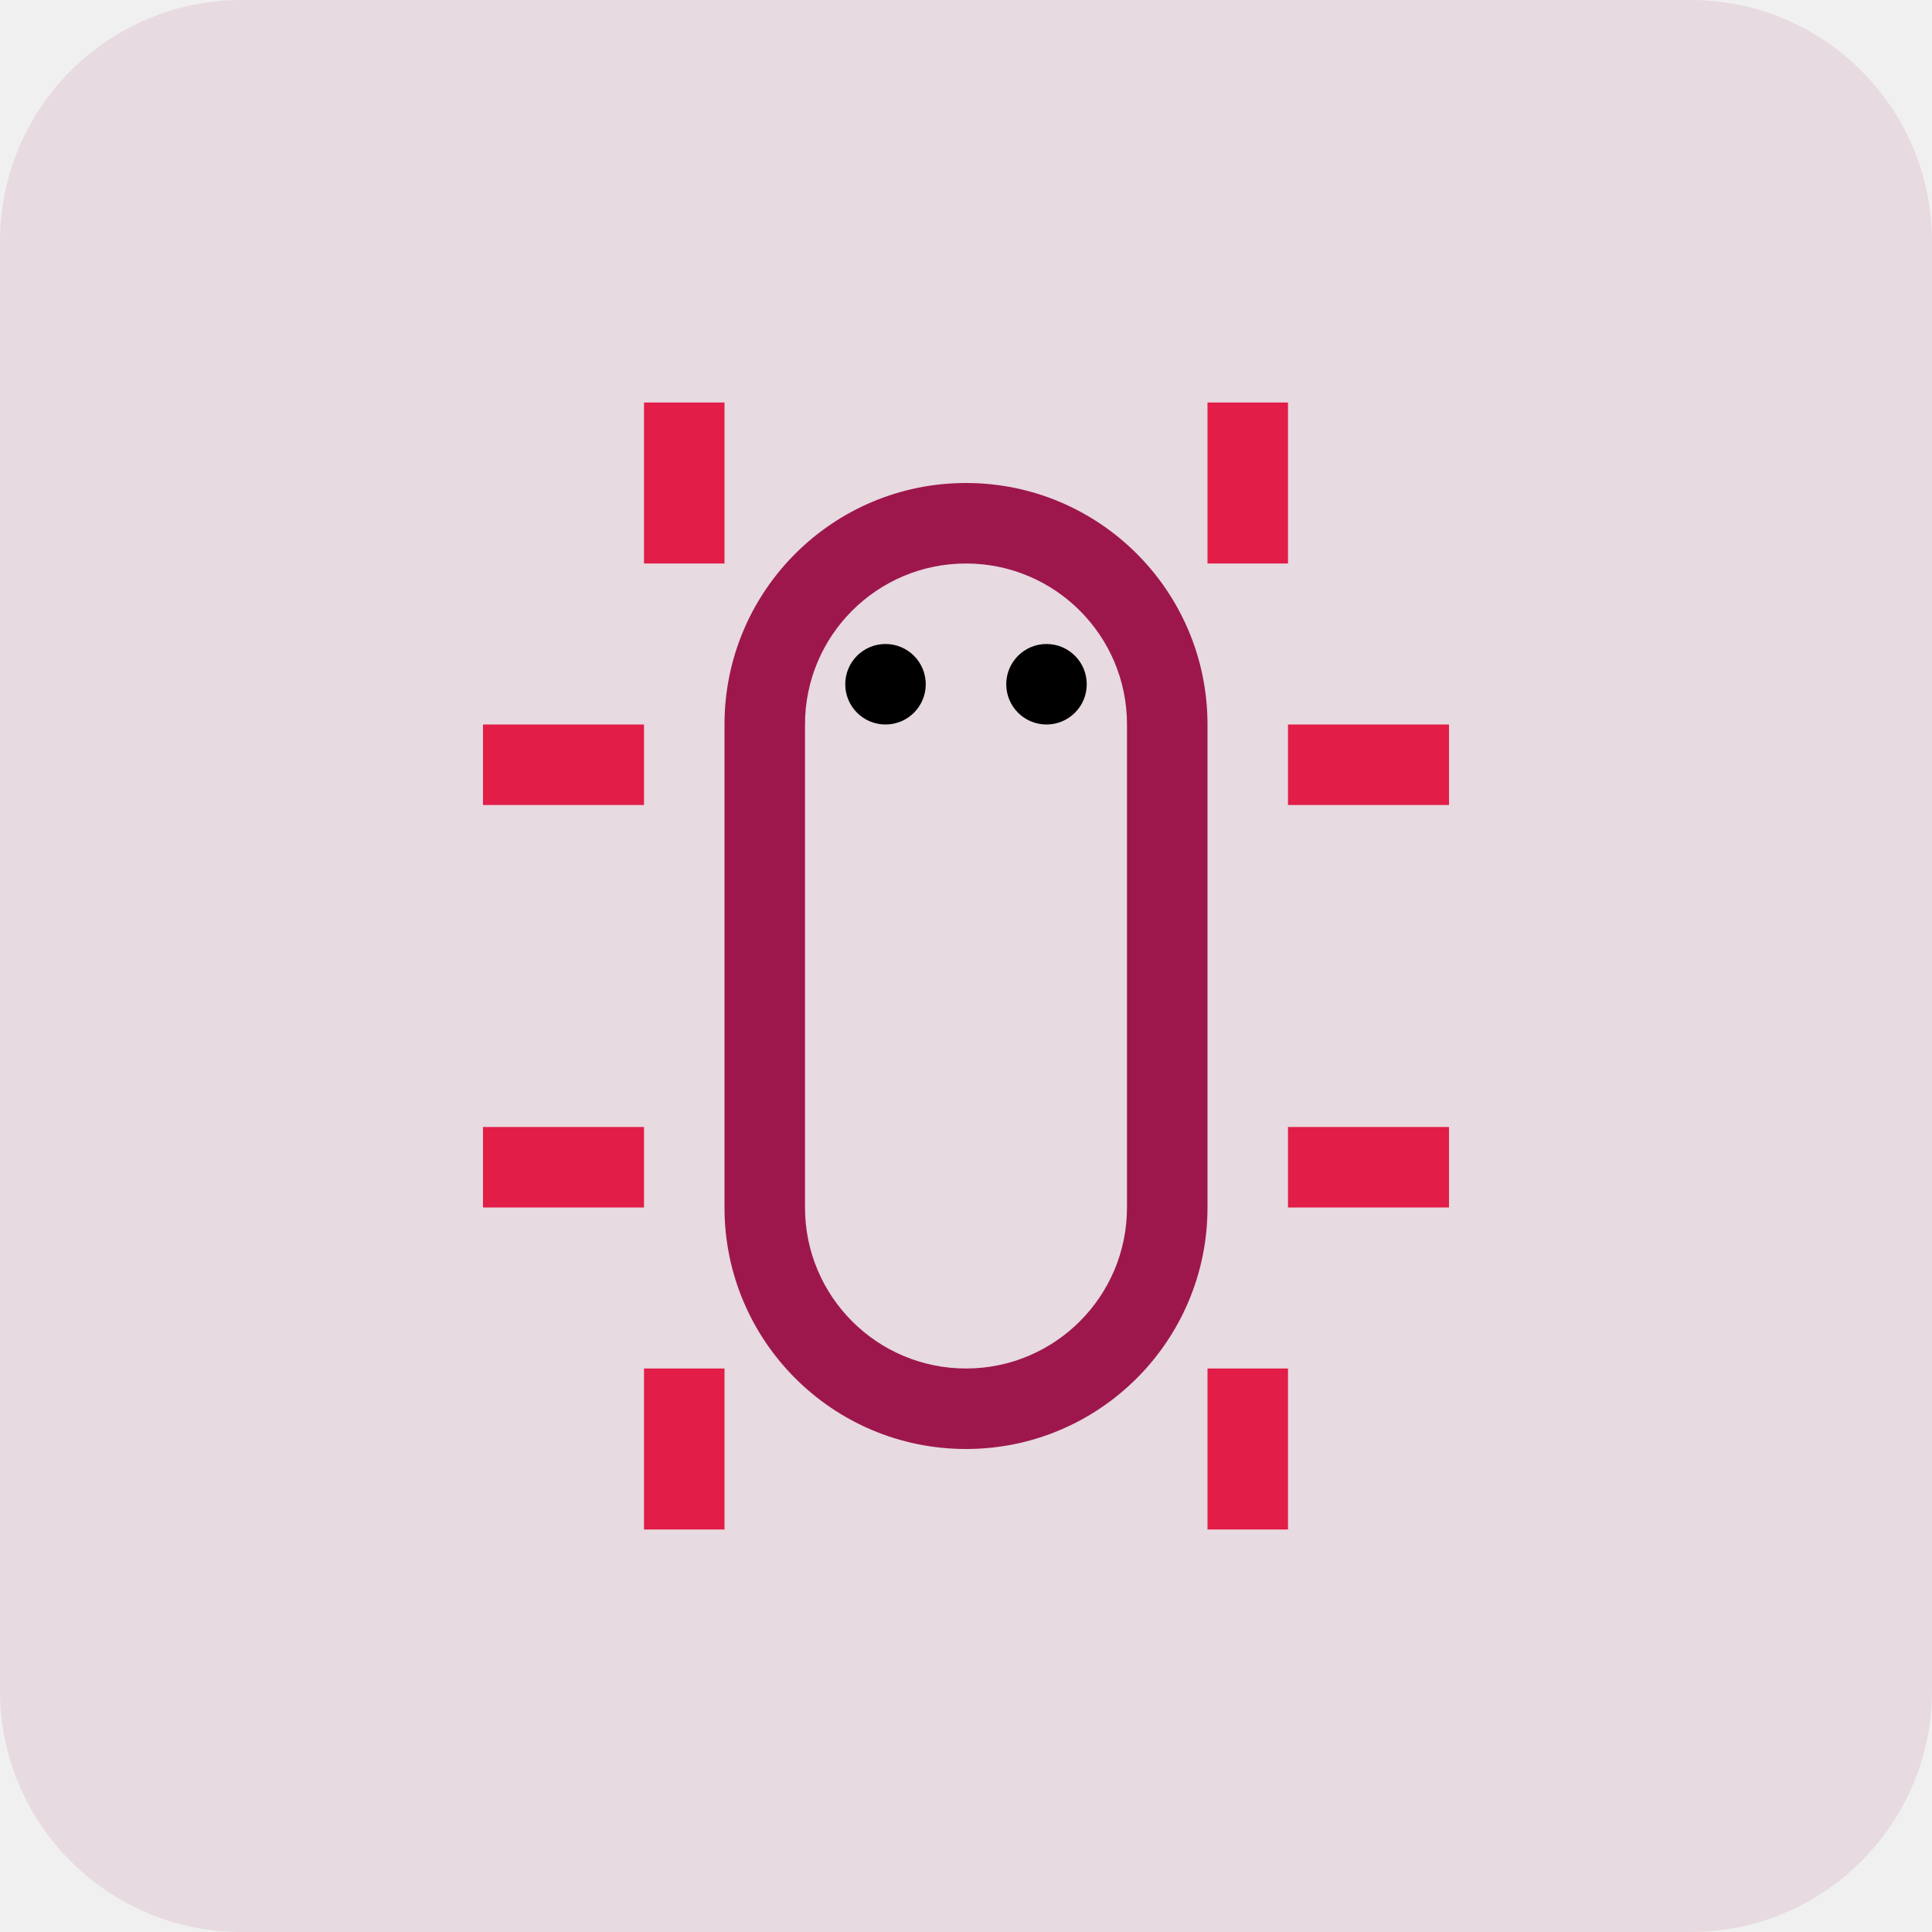
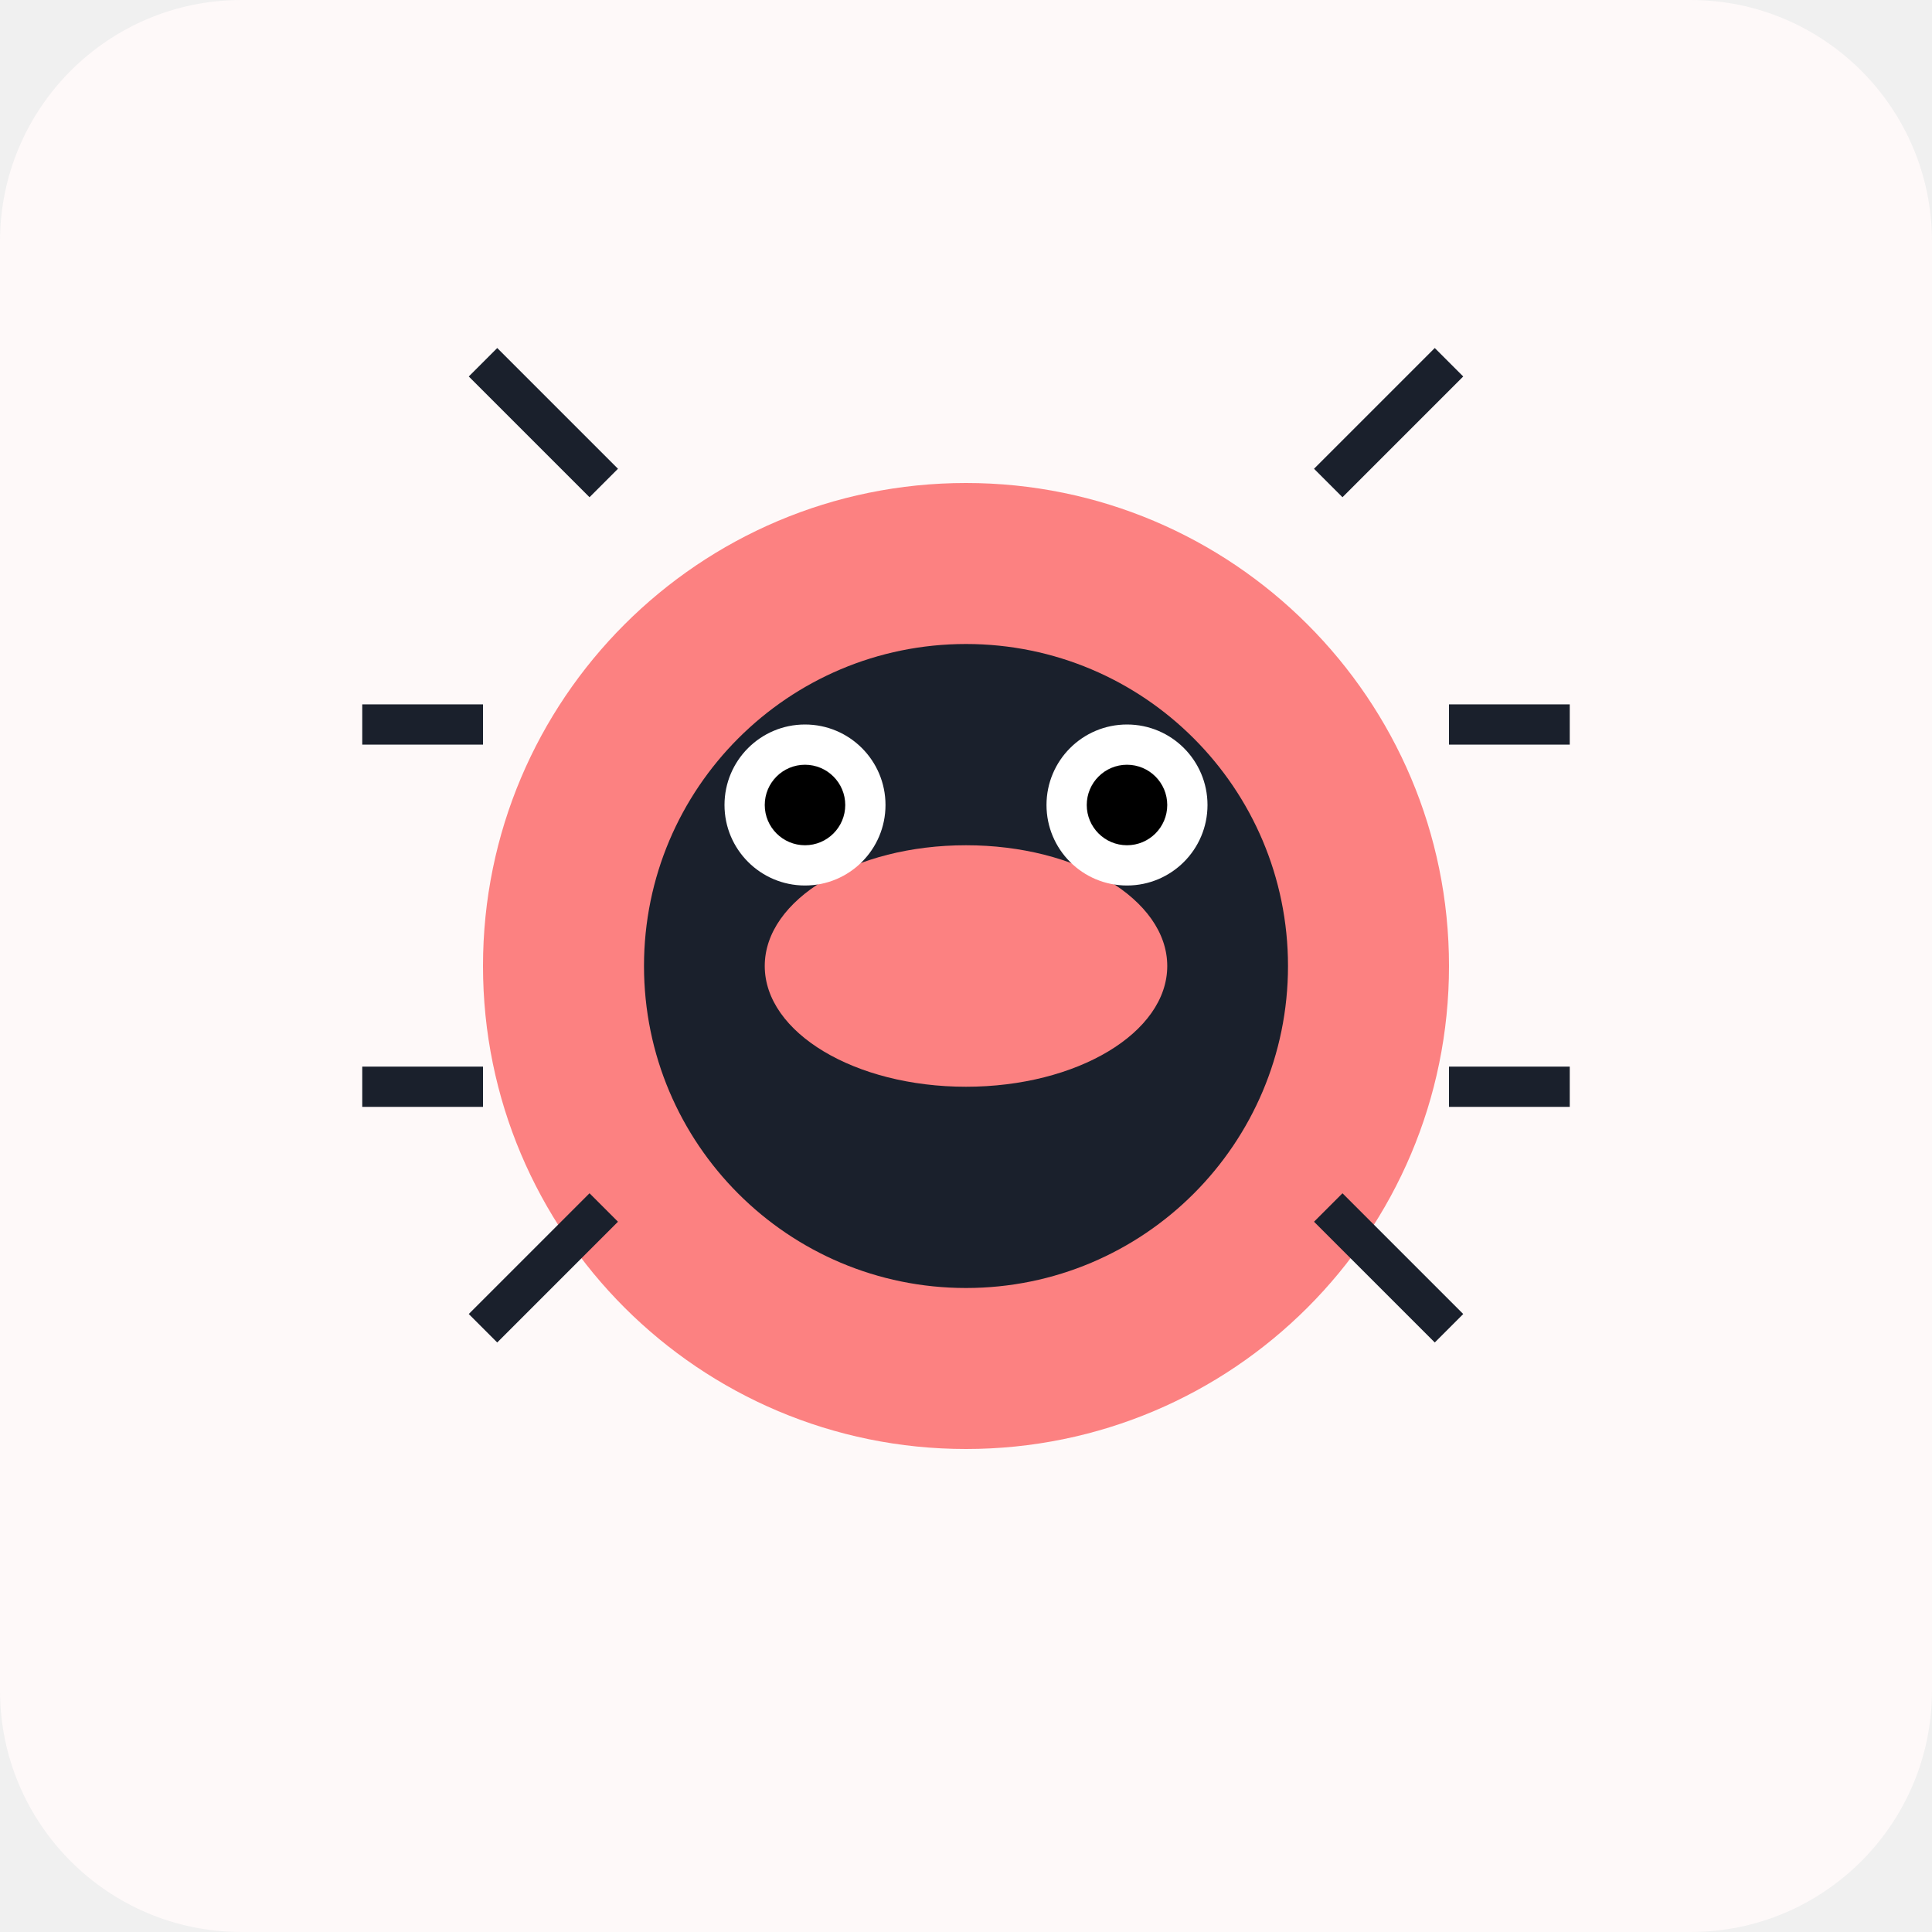
- <svg xmlns="http://www.w3.org/2000/svg" width="96px" height="96px" viewBox="0 0 96 96" version="1.1">
-   <g id="bug-icon" stroke="none" stroke-width="1" fill="none" fill-rule="evenodd">
-     <rect id="background" fill="#9D174D" opacity="0.1" x="0" y="0" width="96" height="96" rx="12" />
-     <path d="M48,24 C41.373,24 36,29.373 36,36 L36,60 C36,66.627 41.373,72 48,72 C54.627,72 60,66.627 60,60 L60,36 C60,29.373 54.627,24 48,24 Z M48,28 C52.418,28 56,31.582 56,36 L56,60 C56,64.418 52.418,68 48,68 C43.582,68 40,64.418 40,60 L40,36 C40,31.582 43.582,28 48,28 Z" id="bug-body" fill="#9D174D" fill-rule="nonzero" />
-     <path d="M44,32 C42.895,32 42,32.895 42,34 C42,35.105 42.895,36 44,36 C45.105,36 46,35.105 46,34 C46,32.895 45.105,32 44,32 Z M52,32 C50.895,32 50,32.895 50,34 C50,35.105 50.895,36 52,36 C53.105,36 54,35.105 54,34 C54,32.895 53.105,32 52,32 Z" id="bug-eyes" fill="#000000" fill-rule="nonzero" />
-     <path d="M32,20 L36,20 L36,28 L32,28 L32,20 Z M60,20 L64,20 L64,28 L60,28 L60,20 Z M24,36 L32,36 L32,40 L24,40 L24,36 Z M64,36 L72,36 L72,40 L64,40 L64,36 Z M24,56 L32,56 L32,60 L24,60 L24,56 Z M64,56 L72,56 L72,60 L64,60 L64,56 Z M32,68 L36,68 L36,76 L32,76 L32,68 Z M60,68 L64,68 L64,76 L60,76 L60,68 Z" id="bug-legs" fill="#E11D48" fill-rule="nonzero" />
-   </g>
+ <svg xmlns="http://www.w3.org/2000/svg" width="96" height="96" viewBox="0 0 96 96" fill="none">
+   <rect width="96" height="96" rx="12" fill="#fef9f9" />
+   <circle cx="48" cy="48" r="24" fill="#fc8181" />
+   <circle cx="48" cy="48" r="16" fill="#1a202c" />
+   <ellipse cx="48" cy="48" rx="10" ry="6" fill="#fc8181" />
+   <circle cx="40" cy="40" r="4" fill="#fff" />
+   <circle cx="56" cy="40" r="4" fill="#fff" />
+   <circle cx="40" cy="40" r="2" fill="#000" />
+   <circle cx="56" cy="40" r="2" fill="#000" />
+   <path d="M30 24L24 18" stroke="#1a202c" stroke-width="2" />
+   <path d="M66 24L72 18" stroke="#1a202c" stroke-width="2" />
+   <path d="M30 60L24 66" stroke="#1a202c" stroke-width="2" />
+   <path d="M66 60L72 66" stroke="#1a202c" stroke-width="2" />
+   <path d="M24 36L18 36" stroke="#1a202c" stroke-width="2" />
+   <path d="M78 36L72 36" stroke="#1a202c" stroke-width="2" />
+   <path d="M24 54L18 54" stroke="#1a202c" stroke-width="2" />
+   <path d="M78 54L72 54" stroke="#1a202c" stroke-width="2" />
</svg>
